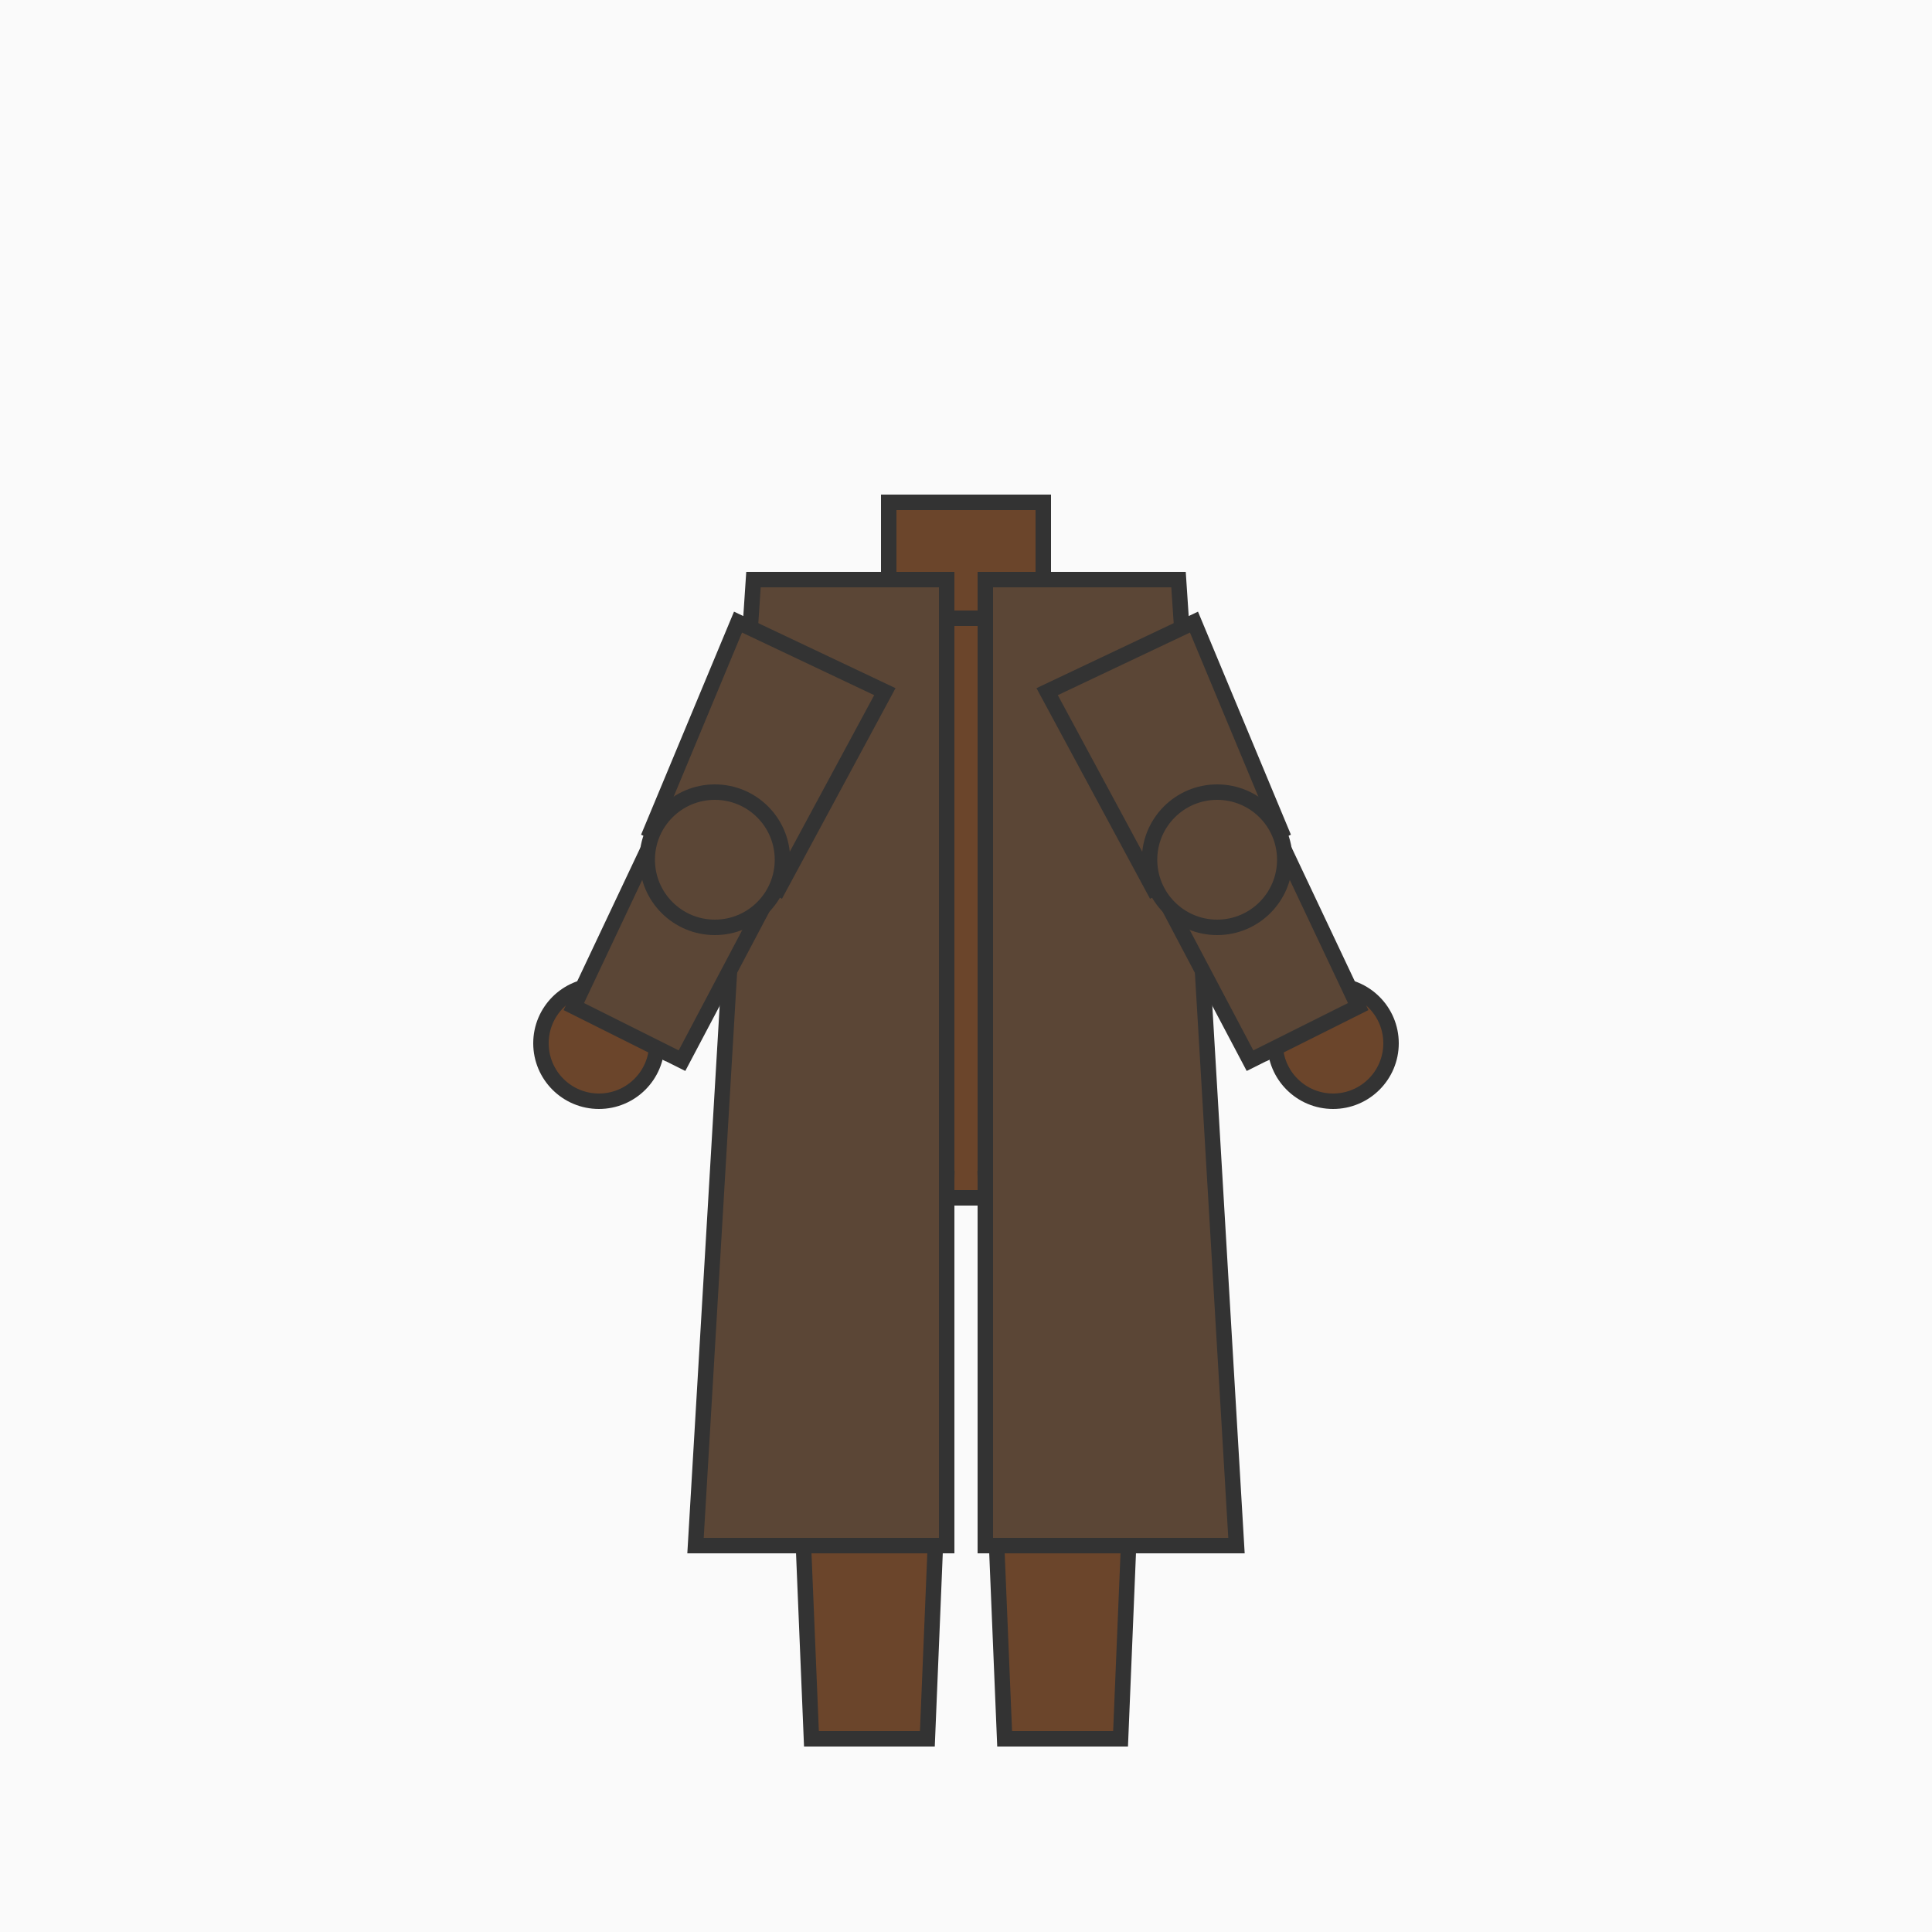
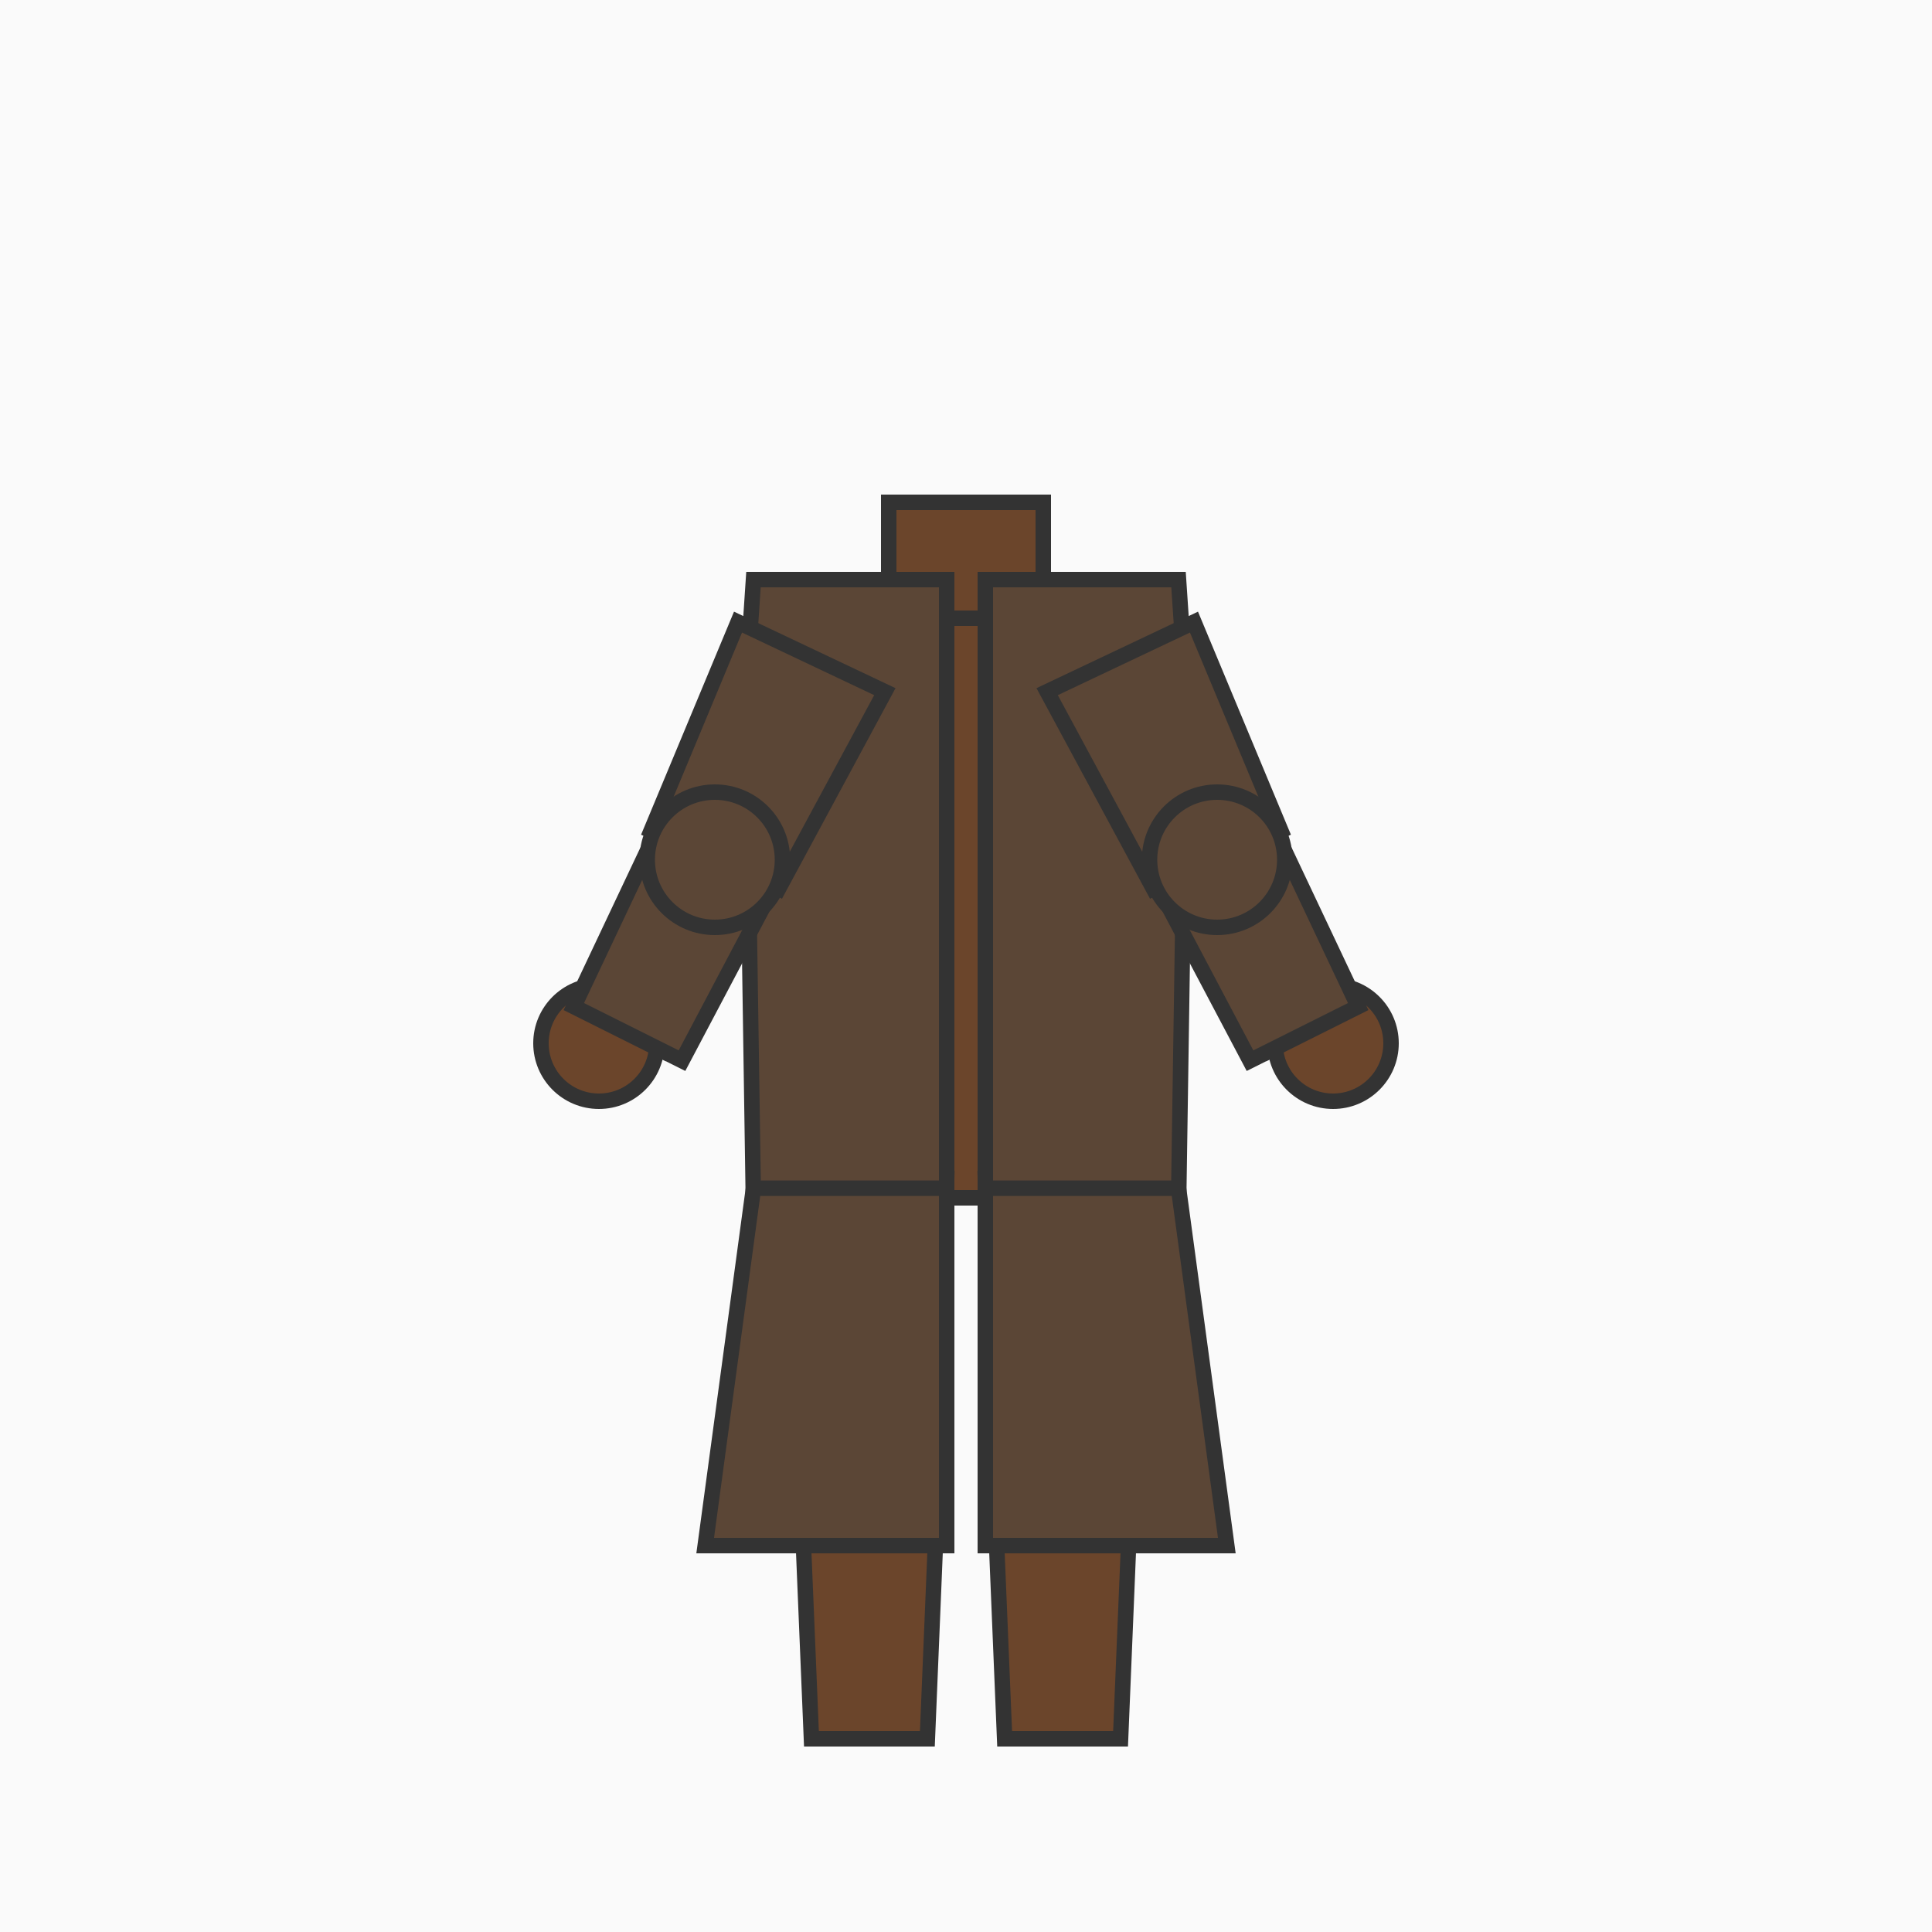
<svg xmlns="http://www.w3.org/2000/svg" viewBox="0 0 100 100" width="200" height="200">
  <rect width="100" height="100" fill="#fafafa" />
  <rect x="46" y="26" width="8" height="8" fill="#6B452B" stroke="#333" stroke-width="0.8" />
  <rect x="40" y="32" width="20" height="30" fill="#6B452B" stroke="#333" stroke-width="0.8" />
  <polygon points="39.8,33 35,43.6 39,45.4 44.2,35" fill="#6B452B" stroke="#333" stroke-width="0.8" />
  <polygon points="55.8,35 61,45.4 65,43.6 60.2,33" fill="#6B452B" stroke="#333" stroke-width="0.8" />
  <ellipse cx="42" cy="34" rx="2.6" ry="2.6" fill="#6B452B" stroke="#333" stroke-width="0.8" />
  <ellipse cx="58" cy="34" rx="2.6" ry="2.6" fill="#6B452B" stroke="#333" stroke-width="0.8" />
  <polygon points="35,43.5 30.7,52.6 34.3,54.4 39,45.5" fill="#6B452B" stroke="#333" stroke-width="0.8" />
  <polygon points="61,45.5 65.7,54.4 69.3,52.6 65,43.5" fill="#6B452B" stroke="#333" stroke-width="0.8" />
  <ellipse cx="37" cy="44.5" rx="2.2" ry="2.2" fill="#6B452B" stroke="#333" stroke-width="0.8" />
  <ellipse cx="63" cy="44.5" rx="2.2" ry="2.2" fill="#6B452B" stroke="#333" stroke-width="0.8" />
  <polygon points="41,61 49,61 48.6,76.5 41.4,76.5" fill="#6B452B" stroke="#333" stroke-width="0.8" />
  <polygon points="58.6,76.5 51.4,76.5 51,61 59,61" fill="#6B452B" stroke="#333" stroke-width="0.8" />
  <ellipse cx="45" cy="76" rx="3.6" ry="3.6" fill="#6B452B" stroke="#333" stroke-width="0.8" />
  <ellipse cx="55" cy="76" rx="3.6" ry="3.6" fill="#6B452B" stroke="#333" stroke-width="0.8" />
  <polygon points="41.4,75.5 48.6,75.5 48,90 42,90" fill="#6B452B" stroke="#333" stroke-width="0.8" />
  <polygon points="58,90 52,90 51.4,75.5 58.6,75.5" fill="#6B452B" stroke="#333" stroke-width="0.8" />
  <ellipse cx="31" cy="54" rx="3" ry="3" fill="#6B452B" stroke="#333" stroke-width="0.8" />
  <ellipse cx="69" cy="54" rx="3" ry="3" fill="#6B452B" stroke="#333" stroke-width="0.8" />
-   <polygon points="39,30 49,30 49,80 36,80 38.6,36" fill="#5B4636" stroke="#333" stroke-width="0.8" />
-   <polygon points="61.4,36 64,80 51,80 51,30 61,30" fill="#5B4636" stroke="#333" stroke-width="0.8" />
+   <polygon points="39,30 49,30 49,62.5 39,62.5 38.6,36" fill="#5B4636" stroke="#333" stroke-width="0.8" />
+   <polygon points="61.4,36 61,62.5 51,62.5 51,30 61,30" fill="#5B4636" stroke="#333" stroke-width="0.8" />
+   <polygon points="39,61.5 49,61.5 49,80 36.5,80" fill="#5B4636" stroke="#333" stroke-width="0.8" />
+   <polygon points="63.5,80 51,80 51,61.5 61,61.5" fill="#5B4636" stroke="#333" stroke-width="0.8" />
  <polygon points="38.2,32.2 33.7,43 40.3,46 45.8,35.8" fill="#5B4636" stroke="#333" stroke-width="0.8" />
  <polygon points="54.2,35.8 59.7,46 66.3,43 61.8,32.2" fill="#5B4636" stroke="#333" stroke-width="0.8" />
  <polygon points="34,43 29.7,52.1 35.3,54.9 40,46" fill="#5B4636" stroke="#333" stroke-width="0.8" />
  <polygon points="60,46 64.7,54.9 70.3,52.1 66,43" fill="#5B4636" stroke="#333" stroke-width="0.8" />
  <ellipse cx="37" cy="44.5" rx="3.5" ry="3.5" fill="#5B4636" stroke="#333" stroke-width="0.8" />
  <ellipse cx="63" cy="44.5" rx="3.5" ry="3.5" fill="#5B4636" stroke="#333" stroke-width="0.8" />
</svg>
